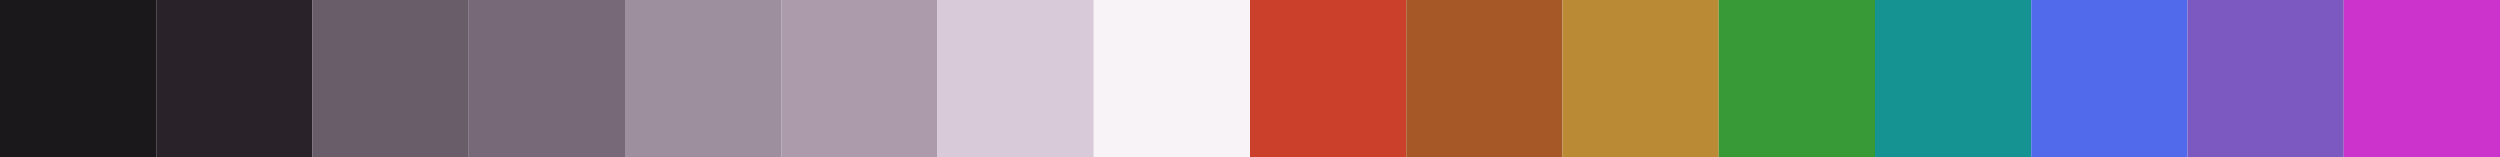
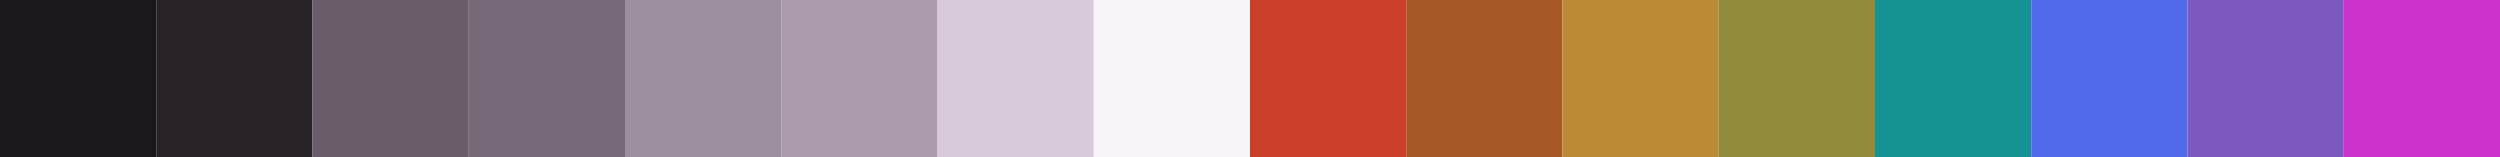
<svg xmlns="http://www.w3.org/2000/svg" width="800" height="50">
  <g>
    <line id="base00" x1="025" y1="0" x2="025" y2="720" stroke-width="50" stroke="#1b181b" />
    <line id="base01" x1="075" y1="0" x2="075" y2="720" stroke-width="50" stroke="#292329" />
    <line id="base02" x1="125" y1="0" x2="125" y2="720" stroke-width="50" stroke="#695d69" />
    <line id="base03" x1="175" y1="0" x2="175" y2="720" stroke-width="50" stroke="#776977" />
    <line id="base04" x1="225" y1="0" x2="225" y2="720" stroke-width="50" stroke="#9e8f9e" />
    <line id="base05" x1="275" y1="0" x2="275" y2="720" stroke-width="50" stroke="#ab9bab" />
    <line id="base06" x1="325" y1="0" x2="325" y2="720" stroke-width="50" stroke="#d8cad8" />
    <line id="base07" x1="375" y1="0" x2="375" y2="720" stroke-width="50" stroke="#f7f3f7" />
    <line id="base08" x1="425" y1="0" x2="425" y2="720" stroke-width="50" stroke="#ca402b" />
    <line id="base09" x1="475" y1="0" x2="475" y2="720" stroke-width="50" stroke="#a65926" />
    <line id="base0A" x1="525" y1="0" x2="525" y2="720" stroke-width="50" stroke="#bb8a35" />
-     <line id="base0B" x1="575" y1="0" x2="575" y2="720" stroke-width="50" stroke="#379a37" />
+     <line id="base0B" x1="575" y1="0" x2="575" y2="720" stroke-width="50" stroke="#918b3b" />
    <line id="base0C" x1="625" y1="0" x2="625" y2="720" stroke-width="50" stroke="#159393" />
    <line id="base0D" x1="675" y1="0" x2="675" y2="720" stroke-width="50" stroke="#516aec" />
    <line id="base0E" x1="725" y1="0" x2="725" y2="720" stroke-width="50" stroke="#7b59c0" />
    <line id="base0F" x1="775" y1="0" x2="775" y2="720" stroke-width="50" stroke="#cc33cc" />
  </g>
</svg>
